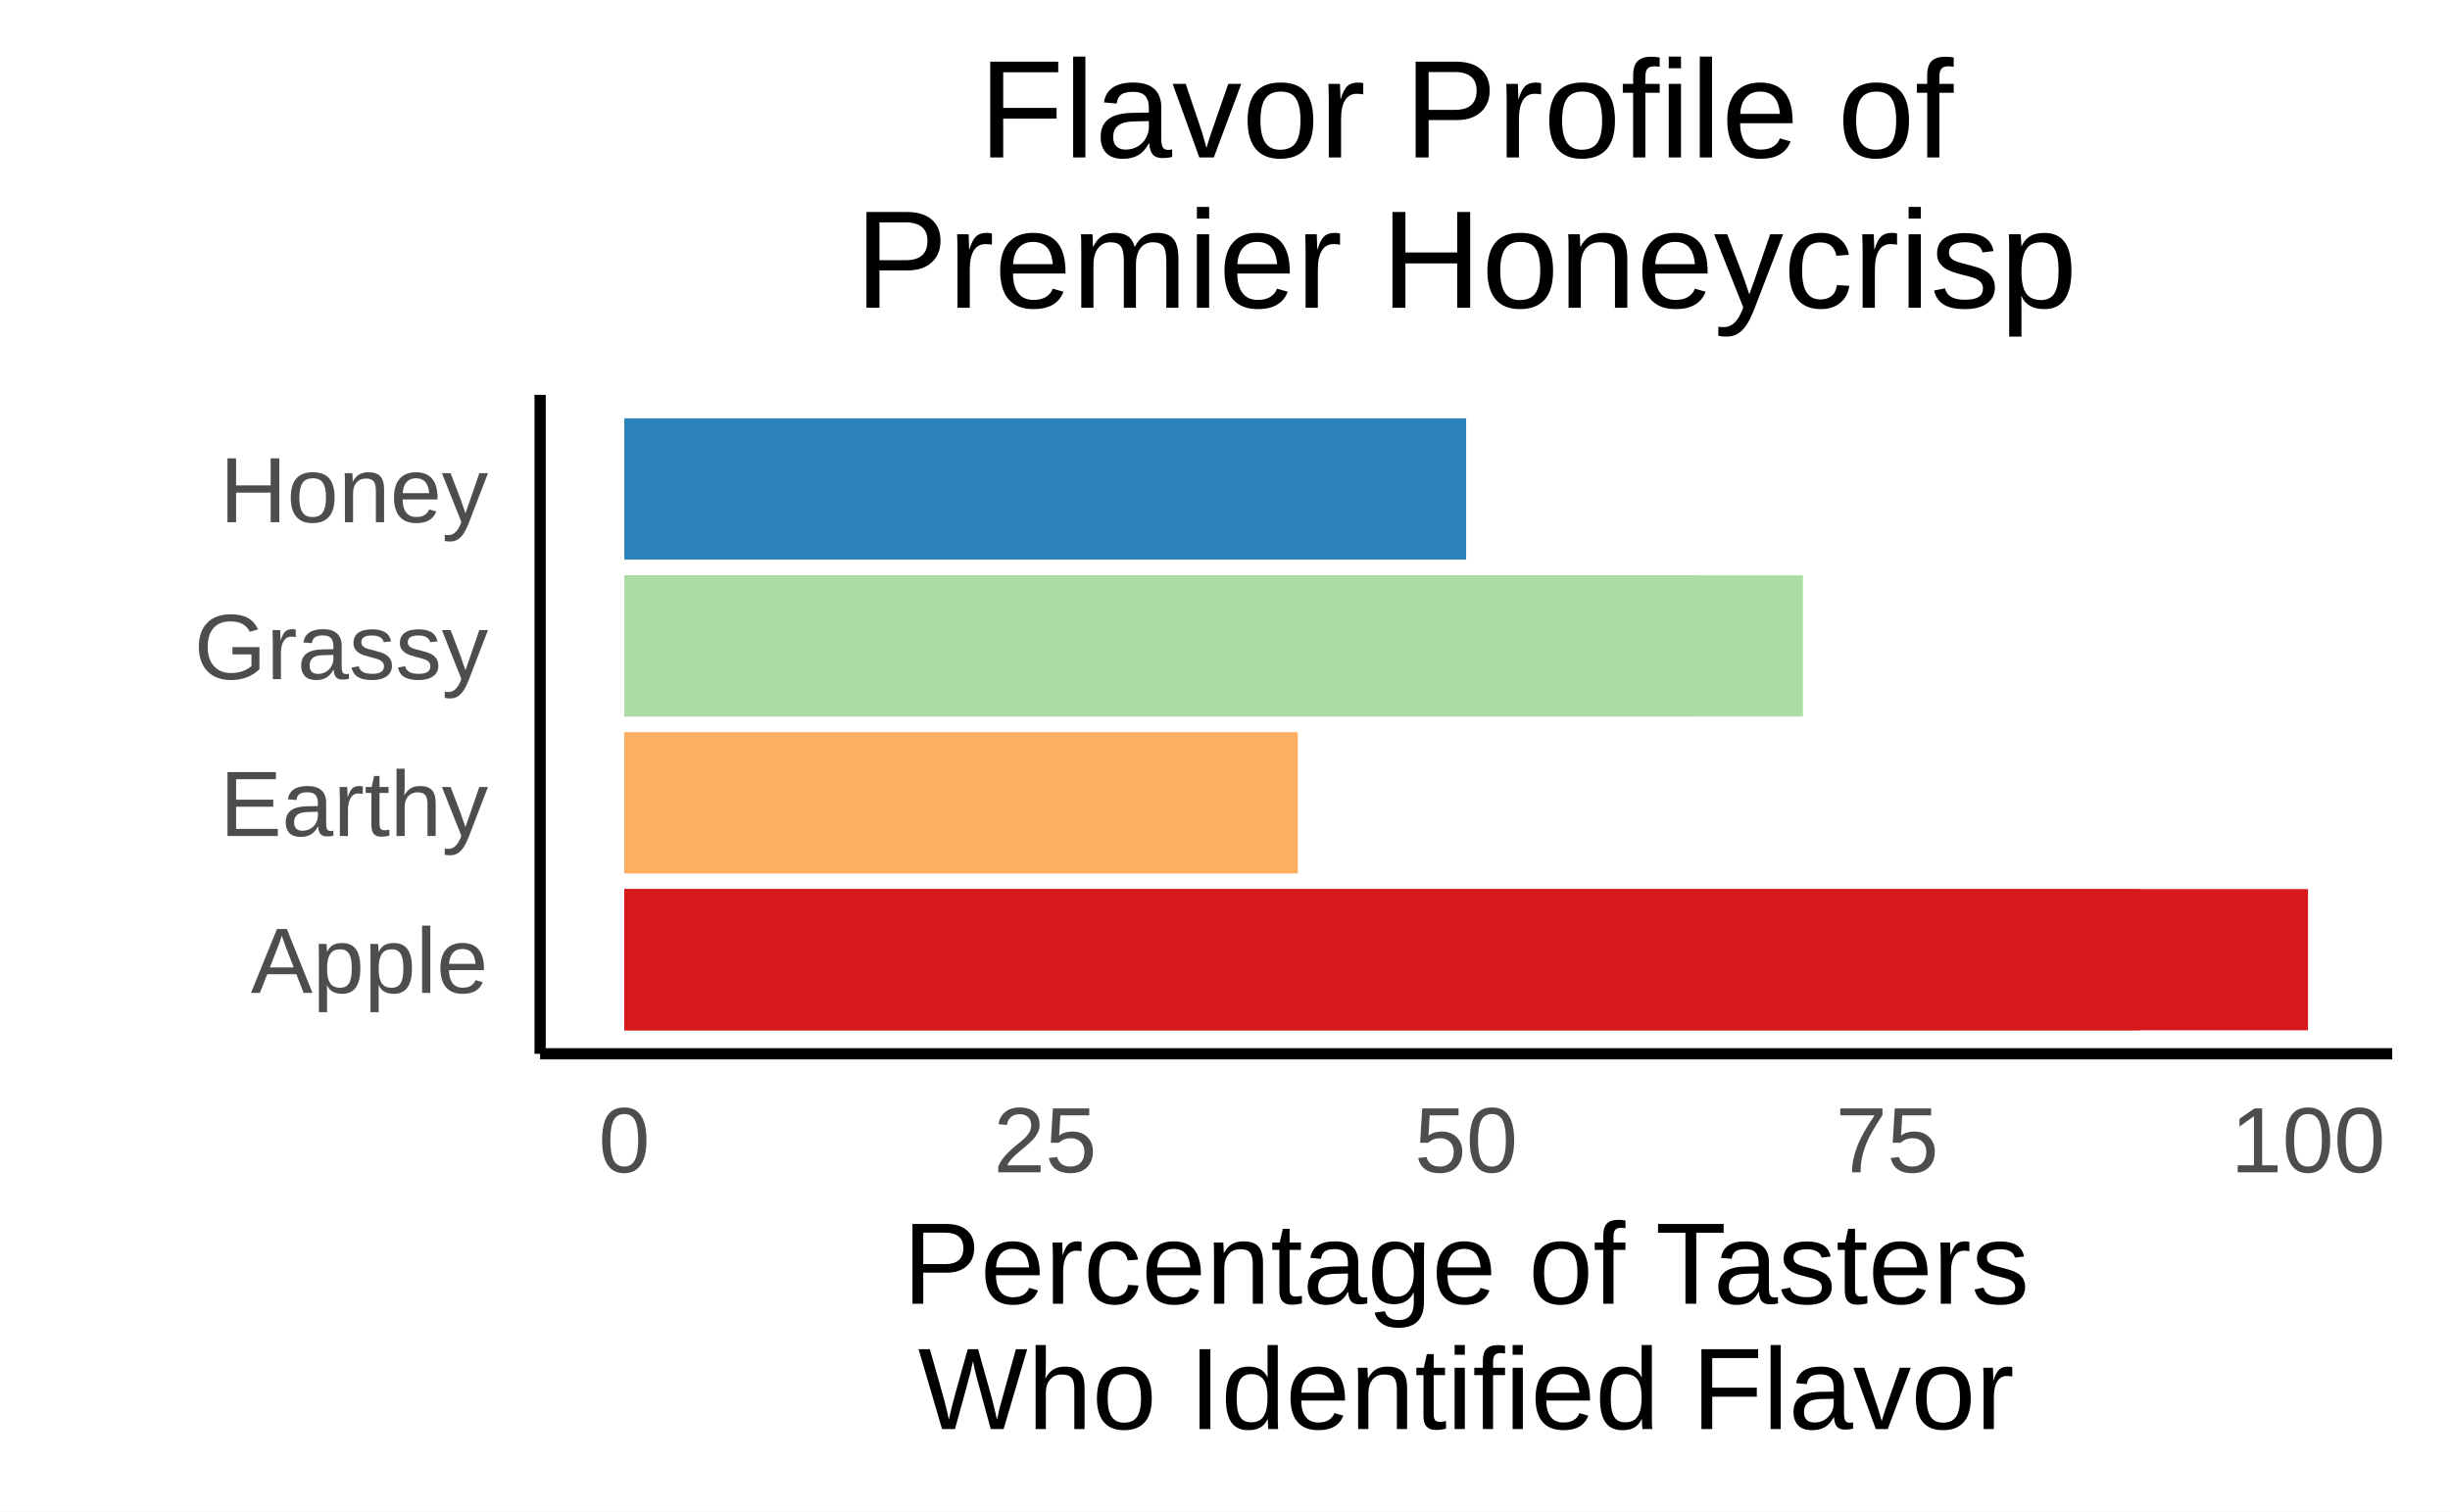
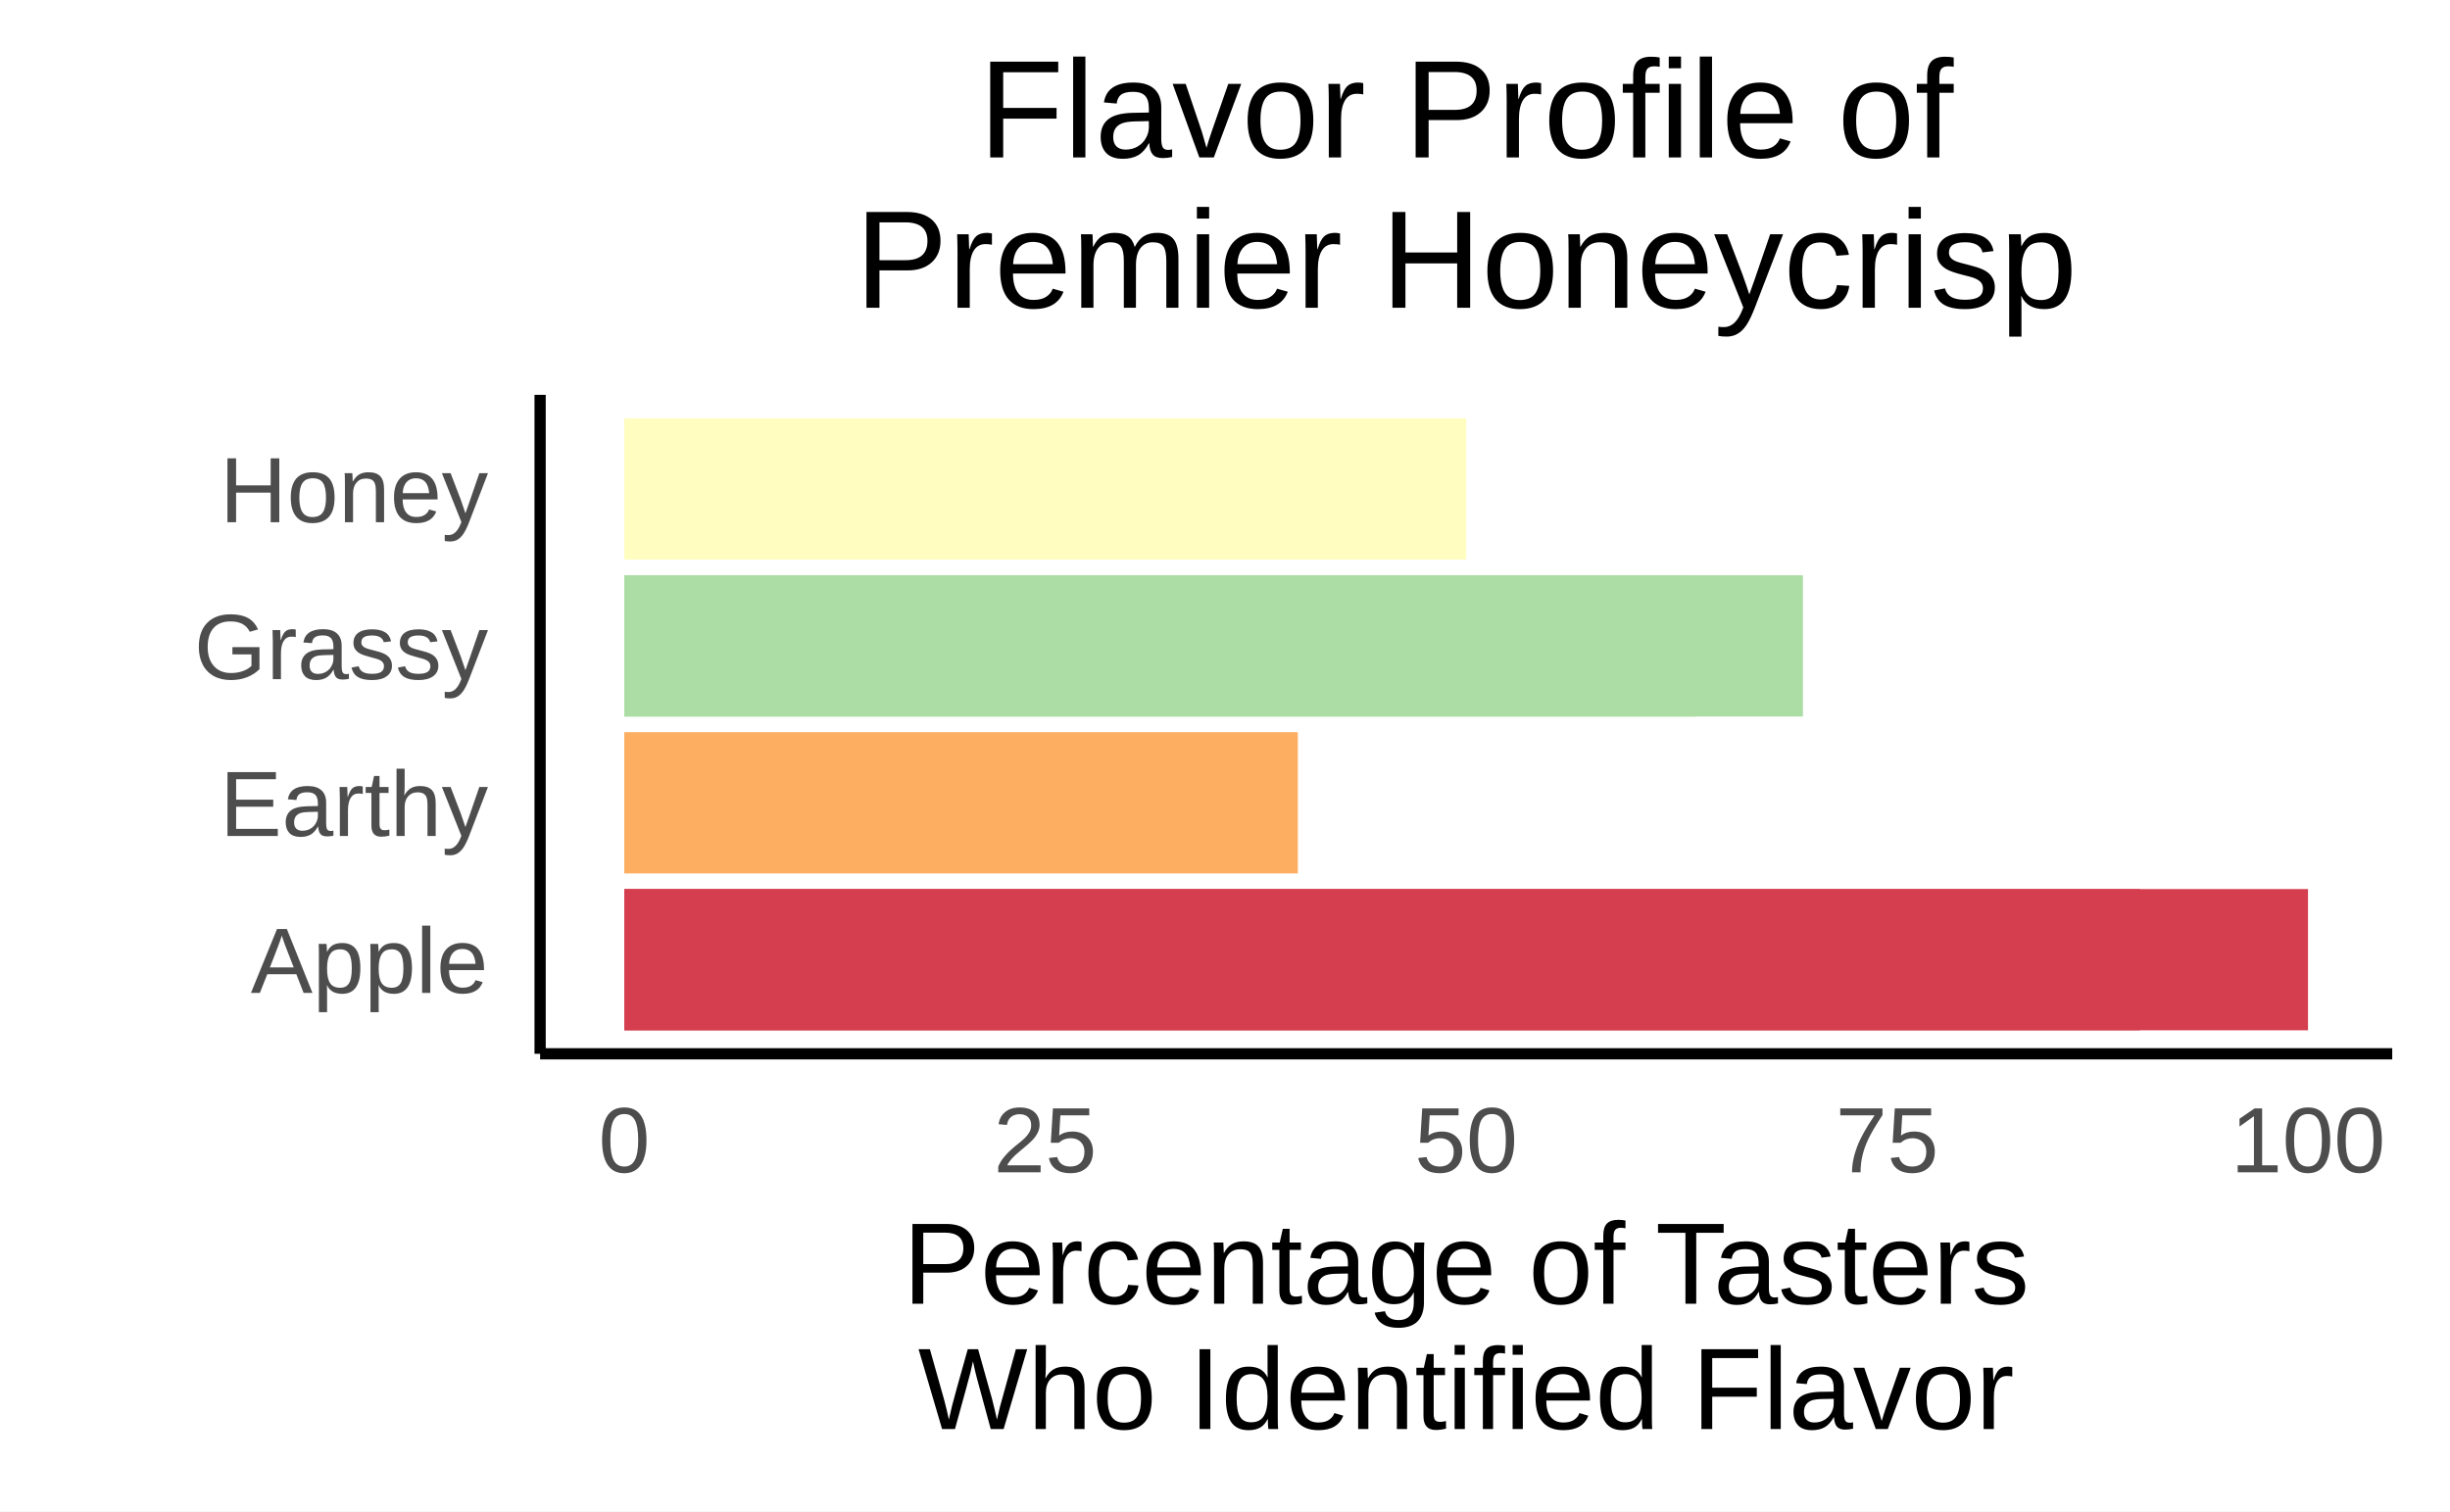
<svg xmlns="http://www.w3.org/2000/svg" class="svglite" width="528.00pt" height="325.71pt" viewBox="0 0 528.00 325.71">
  <defs>
    <style type="text/css">
    .svglite line, .svglite polyline, .svglite polygon, .svglite path, .svglite rect, .svglite circle {
      fill: none;
      stroke: #000000;
      stroke-linecap: round;
      stroke-linejoin: round;
      stroke-miterlimit: 10.00;
    }
    .svglite text {
      white-space: pre;
    }
  </style>
  </defs>
  <rect width="100%" height="100%" style="stroke: none; fill: #FFFFFF;" />
  <defs>
    <clipPath id="cpMC4wMHw1MjguMDB8MC4wMHwzMjUuNzE=">
      <rect x="0.00" y="0.00" width="528.00" height="325.71" />
    </clipPath>
  </defs>
  <g clip-path="url(#cpMC4wMHw1MjguMDB8MC4wMHwzMjUuNzE=)">
    <rect x="0.00" y="0.00" width="528.00" height="325.71" style="stroke-width: 2.42; stroke: #FFFFFF; fill: #FFFFFF;" />
  </g>
  <defs>
    <clipPath id="cpMTE2LjQwfDUxNS41NXw4NS4xMHwyMjcuMTM=">
      <rect x="116.40" y="85.10" width="399.15" height="142.03" />
    </clipPath>
  </defs>
  <g clip-path="url(#cpMTE2LjQwfDUxNS41NXw4NS4xMHwyMjcuMTM=)">
    <rect x="116.40" y="85.10" width="399.15" height="142.03" style="stroke-width: 2.42; stroke: none; fill: #FFFFFF;" />
-     <rect x="134.54" y="191.62" width="362.86" height="30.44" style="stroke-width: 1.07; stroke: none; stroke-linecap: butt; stroke-linejoin: miter; fill: #D7191C;" />
-     <rect x="134.54" y="191.62" width="326.58" height="30.44" style="stroke-width: 1.07; stroke: none; stroke-linecap: butt; stroke-linejoin: miter; fill: #D7191C;" />
+     <rect x="134.54" y="191.62" width="362.86" height="30.44" style="stroke-width: 1.07; stroke: none; stroke-linecap: butt; stroke-linejoin: miter; fill: #D53E4F;" />
+     <rect x="134.54" y="191.62" width="326.58" height="30.44" style="stroke-width: 1.07; stroke: none; stroke-linecap: butt; stroke-linejoin: miter; fill: #D53E4F;" />
    <rect x="134.54" y="123.99" width="230.91" height="30.44" style="stroke-width: 1.07; stroke: none; stroke-linecap: butt; stroke-linejoin: miter; fill: #ABDDA4;" />
    <rect x="134.54" y="123.99" width="254.01" height="30.44" style="stroke-width: 1.07; stroke: none; stroke-linecap: butt; stroke-linejoin: miter; fill: #ABDDA4;" />
-     <rect x="134.54" y="90.17" width="181.43" height="30.44" style="stroke-width: 1.07; stroke: none; stroke-linecap: butt; stroke-linejoin: miter; fill: #2B83BA;" />
+     <rect x="134.54" y="90.17" width="181.43" height="30.44" style="stroke-width: 1.07; stroke: none; stroke-linecap: butt; stroke-linejoin: miter; fill: #FFFDBF;" />
    <rect x="134.54" y="157.81" width="145.15" height="30.44" style="stroke-width: 1.07; stroke: none; stroke-linecap: butt; stroke-linejoin: miter; fill: #FDAE61;" />
  </g>
  <g clip-path="url(#cpMC4wMHw1MjguMDB8MC4wMHwzMjUuNzE=)">
    <polyline points="116.40,227.13 116.40,85.10 " style="stroke-width: 2.42; stroke-linecap: butt;" />
    <text x="105.19" y="214.00" text-anchor="end" style="font-size: 20.00px;fill: #4D4D4D; font-family: &quot;Arial&quot;;" textLength="51.16px" lengthAdjust="spacingAndGlyphs">Apple</text>
    <text x="105.19" y="180.18" text-anchor="end" style="font-size: 20.00px;fill: #4D4D4D; font-family: &quot;Arial&quot;;" textLength="57.81px" lengthAdjust="spacingAndGlyphs">Earthy</text>
    <text x="105.19" y="146.37" text-anchor="end" style="font-size: 20.00px;fill: #4D4D4D; font-family: &quot;Arial&quot;;" textLength="63.35px" lengthAdjust="spacingAndGlyphs">Grassy</text>
    <text x="105.19" y="112.55" text-anchor="end" style="font-size: 20.00px;fill: #4D4D4D; font-family: &quot;Arial&quot;;" textLength="57.82px" lengthAdjust="spacingAndGlyphs">Honey</text>
    <polyline points="116.40,227.13 515.55,227.13 " style="stroke-width: 2.42; stroke-linecap: butt;" />
    <text x="134.54" y="252.66" text-anchor="middle" style="font-size: 20.00px;fill: #4D4D4D; font-family: &quot;Arial&quot;;" textLength="11.12px" lengthAdjust="spacingAndGlyphs">0</text>
    <text x="225.26" y="252.66" text-anchor="middle" style="font-size: 20.00px;fill: #4D4D4D; font-family: &quot;Arial&quot;;" textLength="22.25px" lengthAdjust="spacingAndGlyphs">25</text>
    <text x="315.97" y="252.66" text-anchor="middle" style="font-size: 20.00px;fill: #4D4D4D; font-family: &quot;Arial&quot;;" textLength="22.25px" lengthAdjust="spacingAndGlyphs">50</text>
    <text x="406.69" y="252.66" text-anchor="middle" style="font-size: 20.00px;fill: #4D4D4D; font-family: &quot;Arial&quot;;" textLength="22.25px" lengthAdjust="spacingAndGlyphs">75</text>
    <text x="497.40" y="252.66" text-anchor="middle" style="font-size: 20.00px;fill: #4D4D4D; font-family: &quot;Arial&quot;;" textLength="33.37px" lengthAdjust="spacingAndGlyphs">100</text>
    <text x="315.97" y="281.00" text-anchor="middle" style="font-size: 25.00px; font-family: &quot;Arial&quot;;" textLength="242.73px" lengthAdjust="spacingAndGlyphs">Percentage of Tasters</text>
    <text x="315.97" y="308.00" text-anchor="middle" style="font-size: 25.00px; font-family: &quot;Arial&quot;;" textLength="236.21px" lengthAdjust="spacingAndGlyphs">Who Identified Flavor</text>
    <text x="315.97" y="33.93" text-anchor="middle" style="font-size: 30.00px; font-family: &quot;Arial&quot;;" textLength="210.09px" lengthAdjust="spacingAndGlyphs">Flavor Profile of</text>
    <text x="315.97" y="66.33" text-anchor="middle" style="font-size: 30.00px; font-family: &quot;Arial&quot;;" textLength="263.43px" lengthAdjust="spacingAndGlyphs">Premier Honeycrisp</text>
  </g>
</svg>
